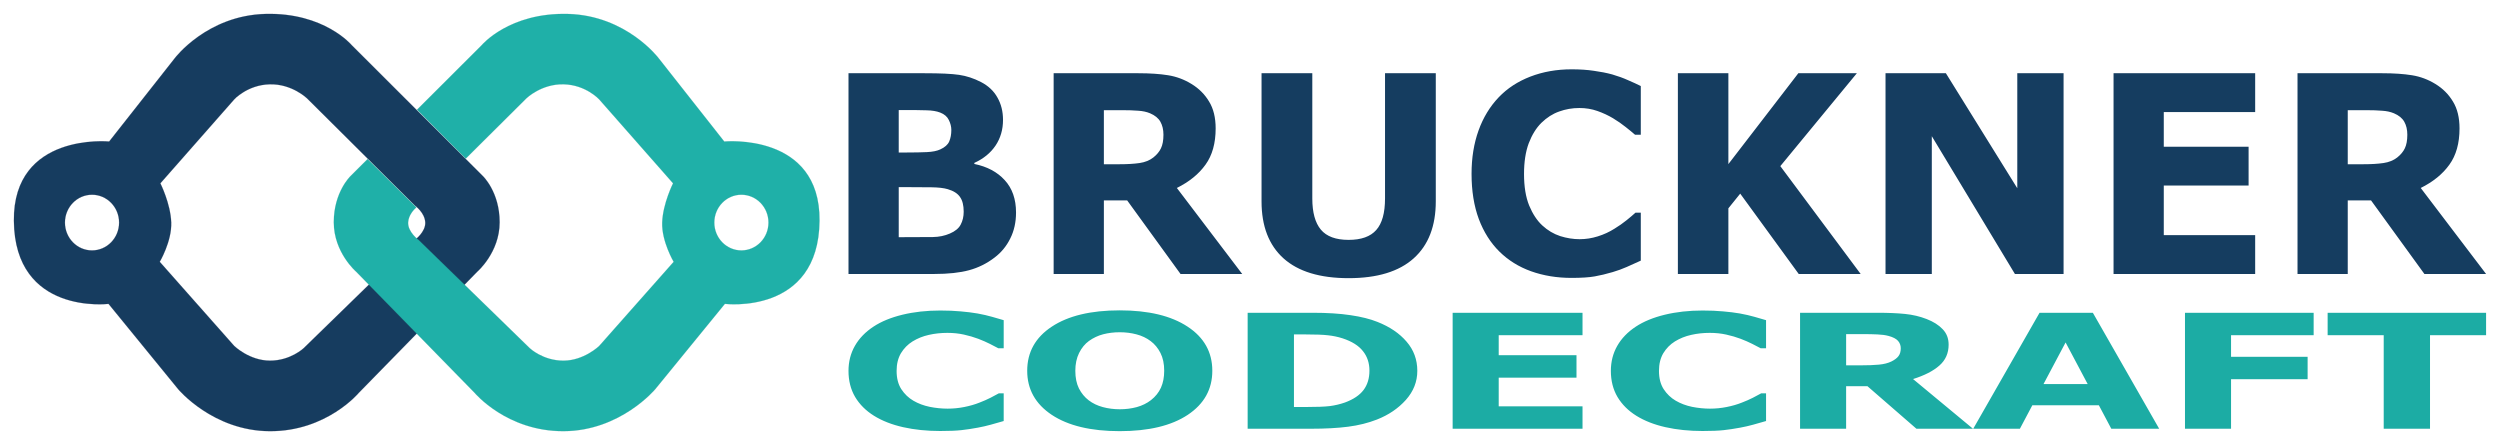
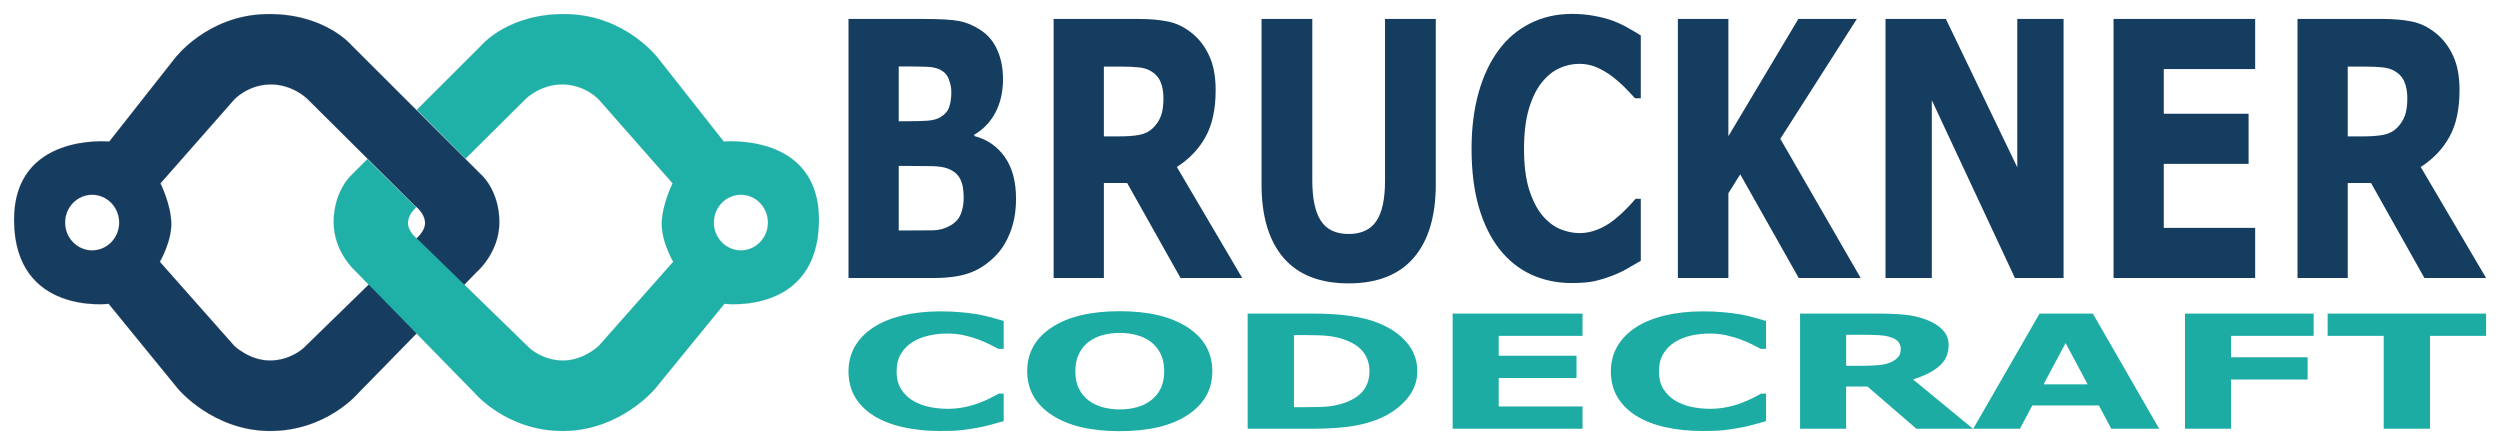
<svg xmlns="http://www.w3.org/2000/svg" version="1.1" id="Base" x="0px" y="0px" width="1438px" height="256px" viewBox="29 0 1438 256" enable-background="new 29 0 1438 256" xml:space="preserve">
+   <defs id="defs1" />
  <g id="Text" transform="matrix(1.109355,0,0,1.109355,144.8479,-97.3428)">
-     <path id="Brückner" display="none" fill="#153D60" d="M422.383,197.93   c0,5.034-1,9.532-3.001,13.492c-1.954,3.961-4.659,7.247-8.113,9.857c-4.001,3.076-8.409,5.267-13.228,6.571   c-4.773,1.304-10.841,1.958-18.205,1.958h-44.32v-104.09h39.41c8.183,0,14.16,0.279,17.933,0.839   c3.819,0.559,7.591,1.794,11.319,3.705c3.864,2.003,6.727,4.707,8.591,8.109c1.908,3.354,2.863,7.2,2.863,11.534   c0,5.033-1.295,9.483-3.887,13.352c-2.59,3.822-6.25,6.805-10.977,8.948v0.559c6.637,1.352,11.887,4.148,15.751,8.388   C420.428,185.394,422.383,190.986,422.383,197.93z M388.837,155.148c0-1.725-0.432-3.449-1.296-5.174   c-0.818-1.724-2.296-3.006-4.432-3.845c-1.909-0.746-4.296-1.142-7.159-1.189c-2.819-0.093-6.796-0.14-11.933-0.14h-2.455v22.02   h4.092c4.137,0,7.659-0.07,10.568-0.21c2.909-0.139,5.205-0.606,6.887-1.398c2.364-1.072,3.909-2.446,4.636-4.124   C388.473,159.365,388.837,157.384,388.837,155.148L388.837,155.148z M395.246,197.511c0-3.309-0.636-5.849-1.909-7.62   c-1.227-1.818-3.34-3.169-6.341-4.055c-2.045-0.605-4.864-0.932-8.454-0.978c-3.591-0.047-7.341-0.07-11.25-0.07h-5.728v25.935   h1.909c7.364,0,12.637-0.024,15.819-0.07c3.182-0.047,6.114-0.652,8.796-1.817c2.728-1.166,4.591-2.703,5.591-4.615   C394.723,202.264,395.246,200.027,395.246,197.511L395.246,197.511z M498.817,157.595c0-2.61-0.523-4.847-1.569-6.711   c-1.045-1.864-2.841-3.332-5.387-4.405c-1.772-0.745-3.841-1.188-6.204-1.327c-2.364-0.187-5.114-0.279-8.25-0.279h-9.478v28.032   h8.046c4.182,0,7.681-0.21,10.5-0.629c2.818-0.419,5.182-1.375,7.091-2.865c1.818-1.445,3.137-3.03,3.955-4.755   C498.385,162.884,498.817,160.53,498.817,157.595L498.817,157.595z M539.659,229.808h-31.979l-27.683-38.169H467.93v38.169h-26.046   v-104.09h43.911c6,0,11.16,0.349,15.478,1.048c4.318,0.699,8.364,2.214,12.136,4.544c3.819,2.33,6.842,5.359,9.069,9.088   c2.272,3.681,3.409,8.319,3.409,13.911c0,7.69-1.75,13.958-5.25,18.805c-3.455,4.847-8.409,8.878-14.864,12.094L539.659,229.808z    M640.026,192.128c0,12.862-3.819,22.719-11.455,29.57c-7.637,6.852-18.887,10.277-33.751,10.277   c-14.864,0-26.114-3.425-33.752-10.277c-7.591-6.85-11.386-16.683-11.386-29.5v-66.48h26.319v64.943   c0,7.223,1.476,12.607,4.431,16.148c2.954,3.541,7.75,5.313,14.387,5.313c6.545,0,11.319-1.701,14.319-5.103   c3.046-3.402,4.568-8.854,4.568-16.358v-64.943h26.319V192.128z M623.32,114.043h-20.25V94.959h20.25V114.043z M586.705,114.043   h-20.25V94.959h20.25V114.043z M710.391,231.836c-7.546,0-14.524-1.144-20.933-3.427c-6.364-2.284-11.841-5.687-16.432-10.206   c-4.591-4.521-8.159-10.16-10.704-16.917c-2.5-6.758-3.75-14.564-3.75-23.419c0-8.249,1.205-15.729,3.614-22.44   c2.409-6.711,5.909-12.466,10.5-17.267c4.409-4.614,9.864-8.179,16.365-10.695c6.545-2.517,13.682-3.775,21.409-3.775   c4.273,0,8.115,0.256,11.523,0.769c3.455,0.466,6.637,1.096,9.546,1.887c3.046,0.886,5.796,1.887,8.25,3.006   c2.5,1.072,4.681,2.074,6.546,3.006v25.236h-3c-1.273-1.119-2.886-2.447-4.842-3.985c-1.909-1.538-4.091-3.052-6.545-4.544   c-2.5-1.492-5.205-2.75-8.115-3.775c-2.908-1.026-6.022-1.538-9.341-1.538c-3.682,0-7.182,0.606-10.5,1.818   c-3.319,1.165-6.387,3.122-9.204,5.872c-2.682,2.657-4.864,6.175-6.546,10.556c-1.636,4.381-2.455,9.693-2.455,15.939   c0,6.524,0.886,11.977,2.659,16.358c1.819,4.38,4.092,7.829,6.819,10.345c2.772,2.563,5.864,4.404,9.273,5.523   c3.408,1.072,6.772,1.607,10.091,1.607c3.182,0,6.318-0.489,9.409-1.467c3.137-0.979,6.023-2.307,8.659-3.984   c2.228-1.352,4.296-2.797,6.206-4.335c1.908-1.538,3.476-2.866,4.704-3.984h2.727v24.886c-2.546,1.166-4.977,2.261-7.296,3.285   c-2.319,1.026-4.75,1.91-7.295,2.657c-3.319,0.979-6.432,1.724-9.342,2.238C719.482,231.577,715.482,231.836,710.391,231.836   L710.391,231.836z M860.327,229.808h-32.114l-30.342-41.664l-6.136,7.62v34.044h-26.183v-104.09h26.183v47.116l36.274-47.116   h30.341l-39.683,48.165L860.327,229.808z M965.535,229.808h-25.229l-43.092-71.444v71.444h-24v-104.09h31.296l37.024,59.63v-59.63   h24.001V229.808z M1064.878,229.808h-73.434v-104.09h73.434v20.132h-47.387v17.966h43.978v20.133h-43.978v25.725h47.387V229.808z    M1143.767,157.595c0-2.61-0.523-4.847-1.569-6.711c-1.046-1.864-2.841-3.332-5.386-4.405c-1.773-0.745-3.841-1.188-6.204-1.327   c-2.364-0.187-5.114-0.279-8.251-0.279h-9.477v28.032h8.047c4.181,0,7.681-0.21,10.499-0.629c2.819-0.419,5.182-1.375,7.092-2.865   c1.819-1.445,3.136-3.03,3.954-4.755C1143.335,162.884,1143.767,160.53,1143.767,157.595L1143.767,157.595z M1184.609,229.808   h-31.979l-27.683-38.169h-12.069v38.169h-26.046v-104.09h43.911c6,0,11.159,0.349,15.477,1.048   c4.319,0.699,8.364,2.214,12.138,4.544c3.818,2.33,6.841,5.359,9.068,9.088c2.272,3.681,3.408,8.319,3.408,13.911   c0,7.69-1.749,13.958-5.249,18.805c-3.455,4.847-8.41,8.878-14.864,12.094L1184.609,229.808z" />
-     <path id="Bruckner" fill="#153D60" d="M422.383,197.93c0,5.034-1,9.532-3.001,13.492   c-1.954,3.961-4.659,7.247-8.113,9.857c-4.001,3.076-8.409,5.267-13.228,6.571c-4.773,1.304-10.841,1.958-18.205,1.958h-44.32   v-104.09h39.41c8.183,0,14.16,0.279,17.933,0.839c3.819,0.559,7.591,1.794,11.319,3.705c3.864,2.003,6.727,4.707,8.591,8.109   c1.908,3.354,2.863,7.2,2.863,11.534c0,5.033-1.295,9.483-3.887,13.352c-2.59,3.822-6.25,6.805-10.977,8.948v0.559   c6.637,1.352,11.887,4.148,15.751,8.388C420.428,185.394,422.383,190.986,422.383,197.93z M388.837,155.148   c0-1.725-0.432-3.449-1.296-5.174c-0.818-1.724-2.296-3.006-4.432-3.845c-1.909-0.746-4.296-1.142-7.159-1.189   c-2.819-0.093-6.796-0.14-11.933-0.14h-2.455v22.02h4.092c4.137,0,7.659-0.07,10.568-0.21c2.909-0.139,5.205-0.606,6.887-1.398   c2.364-1.072,3.909-2.446,4.636-4.124C388.473,159.365,388.837,157.384,388.837,155.148L388.837,155.148z M395.246,197.511   c0-3.309-0.636-5.849-1.909-7.62c-1.227-1.818-3.34-3.169-6.341-4.055c-2.045-0.605-4.864-0.932-8.454-0.978   c-3.591-0.047-7.341-0.07-11.25-0.07h-5.728v25.935h1.909c7.364,0,12.637-0.024,15.819-0.07c3.182-0.047,6.114-0.652,8.796-1.817   c2.728-1.166,4.591-2.703,5.591-4.615C394.723,202.264,395.246,200.027,395.246,197.511L395.246,197.511z M498.817,157.595   c0-2.61-0.523-4.847-1.569-6.711c-1.045-1.864-2.841-3.332-5.387-4.405c-1.772-0.745-3.841-1.188-6.204-1.327   c-2.364-0.187-5.114-0.279-8.25-0.279h-9.478v28.032h8.046c4.182,0,7.681-0.21,10.5-0.629c2.818-0.419,5.182-1.375,7.091-2.865   c1.818-1.445,3.137-3.03,3.955-4.755C498.385,162.884,498.817,160.53,498.817,157.595L498.817,157.595z M539.659,229.808h-31.979   l-27.683-38.169H467.93v38.169h-26.046v-104.09h43.911c6,0,11.16,0.349,15.478,1.048c4.318,0.699,8.364,2.214,12.136,4.544   c3.819,2.33,6.842,5.359,9.069,9.088c2.272,3.681,3.409,8.319,3.409,13.911c0,7.69-1.75,13.958-5.25,18.805   c-3.455,4.847-8.409,8.878-14.864,12.094L539.659,229.808z M640.026,192.128c0,12.862-3.819,22.719-11.455,29.57   c-7.637,6.852-18.887,10.277-33.751,10.277c-14.864,0-26.114-3.425-33.752-10.277c-7.591-6.85-11.386-16.683-11.386-29.5v-66.48   h26.319v64.943c0,7.223,1.476,12.607,4.431,16.148c2.954,3.541,7.75,5.313,14.387,5.313c6.545,0,11.319-1.701,14.319-5.103   c3.046-3.402,4.568-8.854,4.568-16.358v-64.943h26.319V192.128z M710.391,231.836c-7.546,0-14.524-1.144-20.933-3.427   c-6.364-2.284-11.841-5.687-16.432-10.206c-4.591-4.521-8.159-10.16-10.704-16.917c-2.5-6.758-3.75-14.564-3.75-23.419   c0-8.249,1.205-15.729,3.614-22.44c2.409-6.711,5.909-12.466,10.5-17.267c4.409-4.614,9.864-8.179,16.365-10.695   c6.545-2.517,13.682-3.775,21.409-3.775c4.273,0,8.115,0.256,11.523,0.769c3.455,0.466,6.637,1.096,9.546,1.887   c3.046,0.886,5.796,1.887,8.25,3.006c2.5,1.072,4.681,2.074,6.546,3.006v25.236h-3c-1.273-1.119-2.886-2.447-4.842-3.985   c-1.909-1.538-4.091-3.052-6.545-4.544c-2.5-1.492-5.205-2.75-8.115-3.775c-2.908-1.026-6.022-1.538-9.341-1.538   c-3.682,0-7.182,0.606-10.5,1.818c-3.319,1.165-6.387,3.122-9.204,5.872c-2.682,2.657-4.864,6.175-6.546,10.556   c-1.636,4.381-2.455,9.693-2.455,15.939c0,6.524,0.886,11.977,2.659,16.358c1.819,4.38,4.092,7.829,6.819,10.345   c2.772,2.563,5.864,4.404,9.273,5.523c3.408,1.072,6.772,1.607,10.091,1.607c3.182,0,6.318-0.489,9.409-1.467   c3.137-0.979,6.023-2.307,8.659-3.984c2.228-1.352,4.296-2.797,6.206-4.335c1.908-1.538,3.476-2.866,4.704-3.984h2.727v24.886   c-2.546,1.166-4.977,2.261-7.296,3.285c-2.319,1.026-4.75,1.91-7.295,2.657c-3.319,0.979-6.432,1.724-9.342,2.238   C719.482,231.577,715.482,231.836,710.391,231.836L710.391,231.836z M860.327,229.808h-32.114l-30.342-41.664l-6.136,7.62v34.044   h-26.183v-104.09h26.183v47.116l36.274-47.116h30.341l-39.683,48.165L860.327,229.808z M965.535,229.808h-25.229l-43.092-71.444   v71.444h-24v-104.09h31.296l37.024,59.63v-59.63h24.001V229.808z M1064.878,229.808h-73.434v-104.09h73.434v20.132h-47.387v17.966   h43.978v20.133h-43.978v25.725h47.387V229.808z M1143.767,157.595c0-2.61-0.523-4.847-1.569-6.711   c-1.046-1.864-2.841-3.332-5.386-4.405c-1.773-0.745-3.841-1.188-6.204-1.327c-2.364-0.187-5.114-0.279-8.251-0.279h-9.477v28.032   h8.047c4.181,0,7.681-0.21,10.499-0.629c2.819-0.419,5.182-1.375,7.092-2.865c1.819-1.445,3.136-3.03,3.954-4.755   C1143.335,162.884,1143.767,160.53,1143.767,157.595L1143.767,157.595z M1184.609,229.808h-31.979l-27.683-38.169h-12.069v38.169   h-26.046v-104.09h43.911c6,0,11.159,0.349,15.477,1.048c4.319,0.699,8.364,2.214,12.138,4.544c3.818,2.33,6.841,5.359,9.068,9.088   c2.272,3.681,3.408,8.319,3.408,13.911c0,7.69-1.749,13.958-5.249,18.805c-3.455,4.847-8.41,8.878-14.864,12.094L1184.609,229.808z   " />
-     <path id="Codecraft" fill="#1CACA4" d="M383.037,311.22c-6.92,0-13.318-0.66-19.196-1.979   c-5.836-1.319-10.858-3.284-15.068-5.895c-4.21-2.612-7.483-5.869-9.817-9.773c-2.292-3.903-3.439-8.412-3.439-13.527   c0-4.765,1.104-9.086,3.314-12.962c2.209-3.877,5.419-7.202,9.629-9.975c4.043-2.665,9.045-4.724,15.006-6.179   c6.002-1.453,12.546-2.18,19.632-2.18c3.918,0,7.441,0.149,10.567,0.445c3.168,0.268,6.086,0.632,8.754,1.09   c2.793,0.511,5.314,1.09,7.565,1.736c2.293,0.619,4.294,1.198,6.003,1.737v14.578h-2.752c-1.167-0.646-2.647-1.414-4.439-2.302   c-1.751-0.888-3.752-1.763-6.002-2.625c-2.293-0.861-4.773-1.588-7.441-2.18c-2.668-0.592-5.523-0.887-8.566-0.887   c-3.376,0-6.586,0.349-9.629,1.048c-3.043,0.673-5.857,1.804-8.441,3.392c-2.46,1.536-4.46,3.568-6.002,6.098   c-1.5,2.531-2.251,5.6-2.251,9.207c0,3.769,0.813,6.919,2.438,9.449c1.668,2.531,3.752,4.523,6.253,5.976   c2.543,1.482,5.377,2.544,8.504,3.19c3.126,0.619,6.21,0.93,9.253,0.93c2.919,0,5.794-0.283,8.628-0.849   c2.876-0.566,5.523-1.333,7.941-2.301c2.043-0.781,3.939-1.616,5.689-2.504c1.751-0.887,3.189-1.655,4.314-2.301h2.502v14.375   c-2.335,0.673-4.565,1.305-6.69,1.898c-2.126,0.592-4.357,1.104-6.69,1.534c-3.043,0.565-5.898,0.996-8.567,1.291   C391.373,311.071,387.705,311.22,383.037,311.22L383.037,311.22z M524.155,280.004c0,9.584-4.251,17.203-12.755,22.856   c-8.503,5.627-20.258,8.44-35.264,8.44c-14.964,0-26.698-2.813-35.202-8.44c-8.503-5.653-12.755-13.272-12.755-22.856   c0-9.664,4.252-17.296,12.755-22.896c8.504-5.626,20.238-8.439,35.202-8.439c14.923,0,26.657,2.813,35.202,8.439   C519.883,262.708,524.155,270.34,524.155,280.004z M492.33,295.228c2.335-1.83,4.065-3.984,5.19-6.461   c1.125-2.504,1.688-5.437,1.688-8.802c0-3.607-0.646-6.676-1.938-9.208c-1.292-2.53-2.981-4.576-5.065-6.137   c-2.126-1.615-4.585-2.786-7.378-3.513c-2.751-0.727-5.627-1.091-8.628-1.091c-3.044,0-5.92,0.35-8.629,1.05   c-2.668,0.7-5.127,1.857-7.378,3.473c-2.085,1.507-3.793,3.593-5.127,6.259c-1.292,2.637-1.938,5.707-1.938,9.206   c0,3.58,0.625,6.637,1.876,9.167c1.292,2.504,2.98,4.55,5.064,6.138c2.085,1.588,4.523,2.76,7.315,3.512   c2.793,0.754,5.732,1.131,8.817,1.131c3.084,0,6.023-0.377,8.816-1.131C487.807,298.041,490.246,296.843,492.33,295.228   L492.33,295.228z M630.448,280.046c0,5.6-1.98,10.62-5.939,15.062c-3.96,4.414-8.962,7.806-15.006,10.175   c-4.543,1.777-9.525,3.016-14.943,3.716c-5.419,0.7-11.838,1.049-19.257,1.049h-32.826v-60.127h33.763   c7.586,0,14.131,0.417,19.633,1.252c5.503,0.808,10.13,1.965,13.881,3.473c6.42,2.531,11.462,5.949,15.13,10.256   C628.593,269.183,630.448,274.229,630.448,280.046z M605.625,279.924c0-3.957-1.125-7.336-3.376-10.135   c-2.209-2.828-5.732-5.035-10.567-6.623c-2.459-0.781-4.981-1.305-7.565-1.576c-2.542-0.295-6.398-0.443-11.567-0.443h-6.064   v37.634h6.064c5.71,0,9.9-0.162,12.567-0.484c2.668-0.35,5.273-0.969,7.816-1.857c4.376-1.616,7.586-3.769,9.629-6.461   C604.605,287.26,605.625,283.908,605.625,279.924z M716.108,310.048h-67.34v-60.127h67.34v11.63h-43.456v10.378h40.33v11.63h-40.33   v14.86h43.456V310.048z M778.319,311.22c-6.919,0-13.317-0.66-19.194-1.979c-5.836-1.319-10.859-3.284-15.069-5.895   c-4.21-2.612-7.483-5.869-9.817-9.773c-2.292-3.902-3.438-8.412-3.438-13.527c0-4.765,1.105-9.086,3.313-12.962   c2.209-3.877,5.419-7.202,9.629-9.975c4.044-2.665,9.046-4.724,15.006-6.179c6.003-1.453,12.547-2.18,19.633-2.18   c3.918,0,7.44,0.149,10.566,0.445c3.168,0.268,6.086,0.632,8.755,1.09c2.791,0.511,5.314,1.091,7.564,1.736   c2.293,0.62,4.293,1.198,6.003,1.737v14.578h-2.751c-1.167-0.646-2.647-1.414-4.44-2.302c-1.75-0.888-3.751-1.763-6.002-2.625   c-2.292-0.861-4.772-1.588-7.44-2.18c-2.668-0.592-5.523-0.888-8.566-0.888c-3.376,0-6.585,0.349-9.629,1.048   c-3.042,0.673-5.856,1.805-8.44,3.393c-2.46,1.535-4.461,3.567-6.003,6.097c-1.501,2.531-2.251,5.6-2.251,9.207   c0,3.769,0.813,6.919,2.438,9.449c1.667,2.531,3.752,4.523,6.253,5.976c2.542,1.482,5.377,2.545,8.503,3.19   c3.126,0.619,6.211,0.93,9.254,0.93c2.918,0,5.794-0.283,8.629-0.849c2.876-0.566,5.523-1.333,7.94-2.301   c2.042-0.781,3.939-1.616,5.69-2.504c1.75-0.888,3.188-1.656,4.314-2.302h2.501v14.375c-2.334,0.673-4.564,1.305-6.69,1.898   c-2.125,0.592-4.356,1.104-6.69,1.534c-3.043,0.565-5.898,0.996-8.566,1.292C786.657,311.072,782.988,311.22,778.319,311.22   L778.319,311.22z M881.111,268.335c0-1.508-0.479-2.8-1.438-3.877c-0.96-1.077-2.606-1.924-4.94-2.544   c-1.625-0.431-3.521-0.687-5.688-0.767c-2.168-0.107-4.69-0.162-7.566-0.162h-8.691v16.193h7.378c3.835,0,7.045-0.121,9.63-0.364   c2.585-0.241,4.752-0.794,6.502-1.655c1.667-0.835,2.876-1.75,3.627-2.746C880.716,271.39,881.111,270.03,881.111,268.335   L881.111,268.335z M918.564,310.048h-29.325L863.854,288h-11.067v22.048h-23.885v-60.127h40.267c5.503,0,10.234,0.202,14.193,0.606   c3.961,0.403,7.67,1.279,11.13,2.625c3.502,1.346,6.273,3.095,8.316,5.249c2.084,2.127,3.126,4.806,3.126,8.036   c0,4.441-1.605,8.063-4.814,10.862c-3.168,2.799-7.711,5.129-13.631,6.986L918.564,310.048z M1015.103,310.048H990.28l-6.44-12.154   h-34.514l-6.44,12.154h-24.197l34.389-60.127h27.636L1015.103,310.048z M978.025,286.869l-11.443-21.563l-11.442,21.563H978.025z    M1095.197,261.551h-42.829v11.185h39.703v11.63h-39.703v25.682h-23.884v-60.127h66.713V261.551z M1184.608,261.551h-29.074v48.497   h-24.01v-48.497h-29.074v-11.63h82.159V261.551z" />
+     <path id="Brückner" fill="#153d60" d="m 422.383,190.751 c 0,6.495 -1,12.299 -3.001,17.409 -1.954,5.111 -4.659,9.351 -8.113,12.719 -4.001,3.969 -8.409,6.796 -13.228,8.479 -4.773,1.683 -10.841,2.526 -18.205,2.526 h -44.32 V 97.575 h 39.41 c 8.183,0 14.16,0.36 17.933,1.083 3.819,0.721 7.591,2.315 11.319,4.781 3.864,2.584 6.727,6.073 8.591,10.463 1.908,4.328 2.863,9.29 2.863,14.882 0,6.494 -1.295,12.236 -3.887,17.228 -2.59,4.932 -6.25,8.781 -10.977,11.546 v 0.721 c 6.637,1.744 11.887,5.352 15.751,10.823 3.909,5.473 5.864,12.689 5.864,21.649 z m -33.546,-55.202 c 0,-2.226 -0.432,-4.45 -1.296,-6.676 -0.818,-2.224 -2.296,-3.879 -4.432,-4.961 -1.909,-0.963 -4.296,-1.474 -7.159,-1.534 -2.819,-0.12 -6.796,-0.181 -11.933,-0.181 h -2.455 v 28.413 h 4.092 c 4.137,0 7.659,-0.09 10.568,-0.271 2.909,-0.179 5.205,-0.782 6.887,-1.804 2.364,-1.383 3.909,-3.156 4.636,-5.321 0.728,-2.223 1.092,-4.779 1.092,-7.664 z m 6.409,54.661 c 0,-4.27 -0.636,-7.547 -1.909,-9.832 -1.227,-2.346 -3.34,-4.089 -6.341,-5.232 -2.045,-0.781 -4.864,-1.203 -8.454,-1.262 -3.591,-0.061 -7.341,-0.09 -11.25,-0.09 h -5.728 v 33.464 h 1.909 c 7.364,0 12.637,-0.031 15.819,-0.09 3.182,-0.061 6.114,-0.841 8.796,-2.345 2.728,-1.504 4.591,-3.488 5.591,-5.955 1.044,-2.525 1.567,-5.412 1.567,-8.658 z m 103.571,-51.504 c 0,-3.368 -0.523,-6.254 -1.569,-8.659 -1.045,-2.405 -2.841,-4.299 -5.387,-5.684 -1.772,-0.961 -3.841,-1.533 -6.204,-1.712 -2.364,-0.241 -5.114,-0.36 -8.25,-0.36 h -9.478 V 158.461 h 8.046 c 4.182,0 7.681,-0.271 10.5,-0.812 2.818,-0.541 5.182,-1.774 7.091,-3.697 1.818,-1.865 3.137,-3.91 3.955,-6.135 0.864,-2.286 1.296,-5.324 1.296,-9.111 z m 40.842,93.177 H 507.68 L 479.997,182.634 H 467.93 v 49.25 H 441.884 V 97.575 h 43.911 c 6,0 11.16,0.45 15.478,1.352 4.318,0.902 8.364,2.857 12.136,5.863 3.819,3.006 6.842,6.915 9.069,11.726 2.272,4.75 3.409,10.734 3.409,17.949 0,9.922 -1.75,18.01 -5.25,24.264 -3.455,6.254 -8.409,11.455 -14.864,15.605 z m 100.367,-48.619 c 0,16.596 -3.819,29.314 -11.455,38.154 -7.637,8.841 -18.887,13.26 -33.751,13.26 -14.864,0 -26.114,-4.419 -33.752,-13.26 -7.591,-8.839 -11.386,-21.526 -11.386,-38.064 V 97.575 h 26.319 v 83.796 c 0,9.32 1.476,16.267 4.431,20.836 2.954,4.569 7.75,6.855 14.387,6.855 6.545,0 11.319,-2.195 14.319,-6.584 3.046,-4.39 4.568,-11.424 4.568,-21.107 l 1.7e-4,-83.796 H 640.025 v 85.689 z m -35.047,-61.066 h -20.25 V 97.575 h 20.25 z m 0,49.246 h -20.25 v -24.624 h 20.25 z M 710.391,234.5 c -7.546,0 -14.524,-1.476 -20.933,-4.422 -6.364,-2.947 -11.841,-7.338 -16.432,-13.169 -4.591,-5.833 -8.159,-13.11 -10.704,-21.828 -2.5,-8.72 -3.75,-18.792 -3.75,-30.218 0,-10.644 1.205,-20.295 3.614,-28.954 2.409,-8.659 5.909,-16.085 10.5,-22.28 4.409,-5.953 9.864,-10.553 16.365,-13.8 6.545,-3.248 13.682,-4.871 21.409,-4.871 4.273,0 8.115,0.33 11.523,0.992 3.455,0.601 6.637,1.414 9.546,2.435 3.046,1.143 5.796,2.435 8.25,3.879 2.5,1.383 4.681,2.676 6.546,3.879 v 32.562 h -3 c -1.273,-1.444 -2.886,-3.157 -4.842,-5.142 -1.909,-1.984 -4.091,-3.938 -6.545,-5.863 -2.5,-1.925 -5.205,-3.548 -8.115,-4.871 -2.908,-1.324 -6.022,-1.984 -9.341,-1.984 -3.682,0 -7.182,0.782 -10.5,2.346 -3.319,1.503 -6.387,4.028 -9.204,7.577 -2.682,3.428 -4.864,7.968 -6.546,13.62 -1.636,5.653 -2.455,12.507 -2.455,20.566 0,8.418 0.886,15.454 2.659,21.107 1.819,5.652 4.092,10.102 6.819,13.348 2.772,3.307 5.864,5.683 9.273,7.126 3.408,1.383 6.772,2.074 10.091,2.074 3.182,0 6.318,-0.631 9.409,-1.893 3.137,-1.263 6.023,-2.977 8.659,-5.141 2.228,-1.744 4.296,-3.609 6.206,-5.593 1.908,-1.984 3.476,-3.698 4.704,-5.141 h 2.727 v 32.111 c -2.546,1.504 -4.977,2.917 -7.296,4.239 -2.319,1.324 -4.75,2.464 -7.295,3.428 -3.319,1.263 -6.432,2.224 -9.342,2.888 -2.909,0.659 -6.909,0.994 -12,0.994 z m 149.936,-2.617 h -32.114 l -30.342,-53.759 -6.136,9.832 V 231.883 H 765.552 V 97.575 h 26.183 v 60.794 l 36.274,-60.794 h 30.341 l -39.683,62.148 z m 105.208,0 h -25.229 l -43.092,-92.185 v 92.185 h -24 V 97.575 h 31.296 l 37.024,76.941 V 97.575 h 24.001 z m 99.343,0 H 991.444 V 97.575 h 73.434 v 25.976 h -47.387 v 23.182 h 43.978 v 25.978 h -43.978 v 33.193 h 47.387 z m 78.889,-93.177 c 0,-3.368 -0.523,-6.254 -1.569,-8.659 -1.046,-2.405 -2.841,-4.299 -5.386,-5.684 -1.773,-0.961 -3.841,-1.533 -6.204,-1.712 -2.364,-0.241 -5.114,-0.36 -8.251,-0.36 h -9.477 V 158.461 h 8.047 c 4.181,0 7.681,-0.271 10.499,-0.812 2.819,-0.541 5.182,-1.774 7.092,-3.697 1.819,-1.865 3.136,-3.91 3.954,-6.135 0.863,-2.286 1.295,-5.324 1.295,-9.111 z m 40.842,93.177 h -31.979 l -27.683,-49.25 h -12.069 v 49.25 h -26.046 V 97.575 h 43.911 c 6,0 11.159,0.45 15.477,1.352 4.319,0.902 8.364,2.857 12.138,5.863 3.818,3.006 6.841,6.915 9.068,11.726 2.272,4.75 3.408,10.734 3.408,17.949 0,9.922 -1.749,18.01 -5.249,24.264 -3.455,6.254 -8.41,11.455 -14.864,15.605 z" style="display:none;stroke-width:1.136" />
+     <path id="Bruckner" display="inline" fill="#153d60" d="m 422.383,190.751 c 0,6.495 -1,12.299 -3.001,17.409 -1.954,5.111 -4.659,9.351 -8.113,12.719 -4.001,3.969 -8.409,6.796 -13.228,8.479 -4.773,1.683 -10.841,2.526 -18.205,2.526 h -44.32 V 97.575 h 39.41 c 8.183,0 14.16,0.36 17.933,1.083 3.819,0.721 7.591,2.315 11.319,4.781 3.864,2.584 6.727,6.073 8.591,10.463 1.908,4.328 2.863,9.29 2.863,14.882 0,6.494 -1.295,12.236 -3.887,17.228 -2.59,4.932 -6.25,8.781 -10.977,11.546 v 0.721 c 6.637,1.744 11.887,5.352 15.751,10.823 3.909,5.473 5.864,12.689 5.864,21.649 z m -33.546,-55.202 c 0,-2.226 -0.432,-4.45 -1.296,-6.676 -0.818,-2.224 -2.296,-3.879 -4.432,-4.961 -1.909,-0.963 -4.296,-1.474 -7.159,-1.534 -2.819,-0.12 -6.796,-0.181 -11.933,-0.181 h -2.455 v 28.413 h 4.092 c 4.137,0 7.659,-0.09 10.568,-0.271 2.909,-0.179 5.205,-0.782 6.887,-1.804 2.364,-1.383 3.909,-3.156 4.636,-5.321 0.728,-2.223 1.092,-4.779 1.092,-7.664 z m 6.409,54.661 c 0,-4.27 -0.636,-7.547 -1.909,-9.832 -1.227,-2.346 -3.34,-4.089 -6.341,-5.232 -2.045,-0.781 -4.864,-1.203 -8.454,-1.262 -3.591,-0.061 -7.341,-0.09 -11.25,-0.09 h -5.728 v 33.464 h 1.909 c 7.364,0 12.637,-0.031 15.819,-0.09 3.182,-0.061 6.114,-0.841 8.796,-2.344 2.728,-1.504 4.591,-3.488 5.591,-5.955 1.044,-2.525 1.567,-5.412 1.567,-8.658 z m 103.571,-51.504 c 0,-3.368 -0.523,-6.254 -1.569,-8.659 -1.045,-2.405 -2.841,-4.299 -5.387,-5.684 -1.772,-0.961 -3.841,-1.533 -6.204,-1.712 -2.364,-0.241 -5.114,-0.36 -8.25,-0.36 h -9.478 V 158.461 h 8.046 c 4.182,0 7.681,-0.271 10.5,-0.812 2.818,-0.541 5.182,-1.774 7.091,-3.697 1.818,-1.864 3.137,-3.91 3.955,-6.135 0.864,-2.286 1.296,-5.324 1.296,-9.111 z m 40.842,93.177 H 507.68 L 479.997,182.634 H 467.93 v 49.25 H 441.884 V 97.575 h 43.911 c 6,0 11.16,0.45 15.478,1.352 4.318,0.902 8.364,2.857 12.136,5.863 3.819,3.006 6.842,6.915 9.069,11.726 2.272,4.75 3.409,10.734 3.409,17.949 0,9.922 -1.75,18.01 -5.25,24.264 -3.455,6.254 -8.409,11.455 -14.864,15.605 z m 100.367,-48.619 c 0,16.596 -3.819,29.314 -11.455,38.154 -7.637,8.841 -18.887,13.26 -33.751,13.26 -14.864,0 -26.114,-4.419 -33.752,-13.26 -7.591,-8.839 -11.386,-21.526 -11.386,-38.064 V 97.575 h 26.319 v 83.796 c 0,9.32 1.476,16.267 4.431,20.836 2.954,4.569 7.75,6.855 14.387,6.855 6.545,0 11.319,-2.195 14.319,-6.584 3.046,-4.39 4.568,-11.424 4.568,-21.107 V 97.575 h 26.319 v 85.689 z m 70.365,51.235 c -7.546,0 -14.524,-1.476 -20.933,-4.422 -6.364,-2.947 -11.841,-7.338 -16.432,-13.169 -4.591,-5.833 -8.159,-13.11 -10.704,-21.828 -2.5,-8.72 -3.75,-18.792 -3.75,-30.218 0,-10.644 1.205,-20.295 3.614,-28.954 2.409,-8.659 5.909,-16.085 10.5,-22.28 4.409,-5.953 9.864,-10.553 16.365,-13.8 6.545,-3.248 13.682,-4.871 21.409,-4.871 4.273,0 8.115,0.33 11.523,0.992 3.455,0.601 6.637,1.414 9.546,2.435 3.046,1.143 5.796,2.435 8.25,3.879 2.5,1.383 4.681,2.676 6.546,3.879 v 32.562 h -3 c -1.273,-1.444 -2.886,-3.157 -4.842,-5.142 -1.909,-1.984 -4.091,-3.938 -6.545,-5.863 -2.5,-1.925 -5.205,-3.548 -8.115,-4.871 -2.908,-1.324 -6.022,-1.984 -9.341,-1.984 -3.682,0 -7.182,0.782 -10.5,2.346 -3.319,1.503 -6.387,4.028 -9.204,7.577 -2.682,3.428 -4.864,7.968 -6.546,13.62 -1.636,5.653 -2.455,12.507 -2.455,20.566 0,8.418 0.886,15.454 2.659,21.107 1.819,5.652 4.092,10.102 6.819,13.348 2.772,3.307 5.864,5.683 9.273,7.126 3.408,1.383 6.772,2.074 10.091,2.074 3.182,0 6.318,-0.631 9.409,-1.893 3.137,-1.263 6.023,-2.977 8.659,-5.141 2.228,-1.744 4.296,-3.609 6.206,-5.593 1.908,-1.984 3.476,-3.698 4.704,-5.141 h 2.727 v 32.111 c -2.546,1.504 -4.977,2.917 -7.296,4.239 -2.319,1.324 -4.75,2.464 -7.295,3.428 -3.319,1.263 -6.432,2.224 -9.342,2.888 -2.909,0.659 -6.909,0.994 -12,0.994 z m 149.936,-2.617 h -32.114 l -30.342,-53.759 -6.136,9.832 v 43.927 H 765.552 V 97.575 h 26.183 v 60.794 l 36.274,-60.794 h 30.341 l -39.683,62.148 z m 105.208,0 h -25.229 l -43.092,-92.185 v 92.185 h -24 V 97.575 h 31.296 l 37.024,76.941 V 97.575 h 24.001 z m 99.343,0 H 991.444 V 97.575 h 73.434 v 25.976 h -47.387 v 23.182 h 43.978 v 25.978 h -43.978 v 33.193 h 47.387 z m 78.889,-93.177 c 0,-3.368 -0.523,-6.254 -1.569,-8.659 -1.046,-2.405 -2.841,-4.299 -5.386,-5.684 -1.773,-0.961 -3.841,-1.533 -6.204,-1.712 -2.364,-0.241 -5.114,-0.36 -8.251,-0.36 h -9.477 V 158.461 h 8.047 c 4.181,0 7.681,-0.271 10.499,-0.812 2.819,-0.541 5.182,-1.774 7.092,-3.697 1.819,-1.864 3.136,-3.91 3.954,-6.135 0.863,-2.286 1.295,-5.324 1.295,-9.111 z m 40.842,93.177 h -31.979 l -27.683,-49.25 h -12.069 v 49.25 h -26.046 V 97.575 h 43.911 c 6,0 11.159,0.45 15.477,1.352 4.319,0.902 8.364,2.857 12.138,5.863 3.818,3.006 6.841,6.915 9.068,11.726 2.272,4.75 3.408,10.734 3.408,17.949 0,9.922 -1.749,18.01 -5.249,24.264 -3.455,6.254 -8.41,11.455 -14.864,15.605 z" style="stroke-width:1.136" />
+     <path id="Codecraft" fill="#1caca4" d="m 383.037,311.221 c -6.92,0 -13.318,-0.655 -19.196,-1.965 -5.836,-1.31 -10.858,-3.261 -15.068,-5.854 -4.21,-2.594 -7.483,-5.828 -9.817,-9.705 -2.292,-3.876 -3.439,-8.354 -3.439,-13.434 0,-4.732 1.104,-9.023 3.314,-12.872 2.209,-3.85 5.419,-7.152 9.629,-9.906 4.043,-2.647 9.045,-4.691 15.006,-6.136 6.002,-1.443 12.546,-2.165 19.632,-2.165 3.918,0 7.441,0.148 10.567,0.442 3.168,0.266 6.086,0.628 8.754,1.082 2.793,0.507 5.314,1.082 7.565,1.724 2.293,0.615 4.294,1.19 6.003,1.725 v 14.477 h -2.752 c -1.167,-0.642 -2.647,-1.404 -4.439,-2.286 -1.751,-0.882 -3.752,-1.751 -6.002,-2.607 -2.293,-0.855 -4.773,-1.577 -7.441,-2.165 -2.668,-0.588 -5.523,-0.881 -8.566,-0.881 -3.376,0 -6.586,0.347 -9.629,1.041 -3.043,0.668 -5.857,1.792 -8.441,3.369 -2.46,1.525 -4.46,3.543 -6.002,6.056 -1.5,2.514 -2.251,5.561 -2.251,9.143 0,3.743 0.813,6.871 2.438,9.384 1.668,2.514 3.752,4.492 6.253,5.935 2.543,1.472 5.377,2.526 8.504,3.168 3.126,0.615 6.21,0.924 9.253,0.924 2.919,0 5.794,-0.281 8.628,-0.843 2.876,-0.562 5.523,-1.324 7.941,-2.285 2.043,-0.776 3.939,-1.605 5.689,-2.487 1.751,-0.881 3.189,-1.644 4.314,-2.285 h 2.502 v 14.276 c -2.335,0.668 -4.565,1.296 -6.69,1.885 -2.126,0.588 -4.357,1.096 -6.69,1.523 -3.043,0.561 -5.898,0.989 -8.567,1.282 -2.666,0.294 -6.334,0.442 -11.002,0.442 z m 141.118,-31 c 0,9.518 -4.251,17.084 -12.755,22.698 -8.503,5.588 -20.258,8.382 -35.264,8.382 -14.964,0 -26.698,-2.794 -35.202,-8.382 -8.503,-5.614 -12.755,-13.18 -12.755,-22.698 0,-9.597 4.252,-17.177 12.755,-22.738 8.504,-5.587 20.238,-8.381 35.202,-8.381 14.923,0 26.657,2.794 35.202,8.381 8.545,5.561 12.817,13.141 12.817,22.738 z m -31.825,15.119 c 2.335,-1.817 4.065,-3.956 5.19,-6.416 1.125,-2.487 1.688,-5.399 1.688,-8.741 0,-3.582 -0.646,-6.63 -1.938,-9.144 -1.292,-2.513 -2.981,-4.544 -5.065,-6.095 -2.126,-1.604 -4.585,-2.767 -7.378,-3.489 -2.751,-0.722 -5.627,-1.083 -8.628,-1.083 -3.044,0 -5.92,0.348 -8.629,1.043 -2.668,0.695 -5.127,1.844 -7.378,3.449 -2.085,1.497 -3.793,3.568 -5.127,6.216 -1.292,2.619 -1.938,5.668 -1.938,9.142 0,3.555 0.625,6.591 1.876,9.104 1.292,2.487 2.98,4.519 5.064,6.096 2.085,1.577 4.523,2.741 7.315,3.488 2.793,0.749 5.732,1.123 8.817,1.123 3.084,0 6.023,-0.374 8.816,-1.123 2.792,-0.775 5.231,-1.964 7.315,-3.568 z M 630.448,280.262 c 0,5.561 -1.98,10.547 -5.939,14.958 -3.96,4.384 -8.962,7.752 -15.006,10.105 -4.543,1.765 -9.525,2.995 -14.943,3.69 -5.419,0.695 -11.838,1.042 -19.257,1.042 h -32.826 v -59.712 h 33.763 c 7.586,0 14.131,0.414 19.633,1.243 5.503,0.802 10.13,1.951 13.881,3.449 6.42,2.514 11.462,5.908 15.13,10.185 3.709,4.251 5.564,9.263 5.564,15.039 z m -24.823,-0.121 c 0,-3.93 -1.125,-7.285 -3.376,-10.065 -2.209,-2.808 -5.732,-5 -10.567,-6.577 -2.459,-0.776 -4.981,-1.296 -7.565,-1.565 -2.542,-0.293 -6.398,-0.44 -11.567,-0.44 h -6.064 v 37.374 h 6.064 c 5.71,0 9.9,-0.161 12.567,-0.481 2.668,-0.348 5.273,-0.962 7.816,-1.844 4.376,-1.605 7.586,-3.743 9.629,-6.416 2.043,-2.7 3.063,-6.029 3.063,-9.986 z m 110.483,29.916 h -67.34 v -59.712 h 67.34 v 11.55 h -43.456 v 10.306 h 40.33 v 11.55 h -40.33 v 14.757 h 43.456 z m 62.211,1.164 c -6.919,0 -13.317,-0.655 -19.194,-1.965 -5.836,-1.31 -10.859,-3.261 -15.069,-5.854 -4.21,-2.594 -7.483,-5.828 -9.817,-9.705 -2.292,-3.875 -3.438,-8.354 -3.438,-13.434 0,-4.732 1.105,-9.023 3.313,-12.872 2.209,-3.85 5.419,-7.152 9.629,-9.906 4.044,-2.647 9.046,-4.691 15.006,-6.136 6.003,-1.443 12.547,-2.165 19.633,-2.165 3.918,0 7.44,0.148 10.566,0.442 3.168,0.266 6.086,0.628 8.755,1.082 2.791,0.507 5.314,1.083 7.564,1.724 2.293,0.616 4.293,1.19 6.003,1.725 v 14.477 h -2.751 c -1.167,-0.642 -2.647,-1.404 -4.44,-2.286 -1.75,-0.882 -3.751,-1.751 -6.002,-2.607 -2.292,-0.855 -4.772,-1.577 -7.44,-2.165 -2.668,-0.588 -5.523,-0.882 -8.566,-0.882 -3.376,0 -6.585,0.347 -9.629,1.041 -3.042,0.668 -5.856,1.793 -8.44,3.37 -2.46,1.524 -4.461,3.542 -6.003,6.055 -1.501,2.514 -2.251,5.561 -2.251,9.143 0,3.743 0.813,6.871 2.438,9.384 1.667,2.514 3.752,4.492 6.253,5.935 2.542,1.472 5.377,2.527 8.503,3.168 3.126,0.615 6.211,0.924 9.254,0.924 2.918,0 5.794,-0.281 8.629,-0.843 2.876,-0.562 5.523,-1.324 7.94,-2.285 2.042,-0.776 3.939,-1.605 5.69,-2.487 1.75,-0.882 3.188,-1.645 4.314,-2.286 h 2.501 v 14.276 c -2.334,0.668 -4.564,1.296 -6.69,1.885 -2.125,0.588 -4.356,1.096 -6.69,1.523 -3.043,0.561 -5.898,0.989 -8.566,1.283 -2.667,0.296 -6.336,0.443 -11.005,0.443 z m 102.792,-42.589 c 0,-1.498 -0.479,-2.781 -1.438,-3.85 -0.96,-1.07 -2.606,-1.911 -4.94,-2.526 -1.625,-0.428 -3.521,-0.682 -5.688,-0.762 -2.168,-0.106 -4.69,-0.161 -7.566,-0.161 h -8.691 v 16.081 h 7.378 c 3.835,0 7.045,-0.12 9.63,-0.361 2.585,-0.239 4.752,-0.789 6.502,-1.644 1.667,-0.829 2.876,-1.738 3.627,-2.727 0.791,-1.016 1.186,-2.367 1.186,-4.05 z m 37.453,41.425 h -29.325 l -25.385,-21.896 h -11.067 v 21.896 h -23.885 v -59.712 h 40.267 c 5.503,0 10.234,0.201 14.193,0.602 3.961,0.4 7.67,1.27 11.13,2.607 3.502,1.337 6.273,3.074 8.316,5.213 2.084,2.112 3.126,4.773 3.126,7.98 0,4.41 -1.605,8.007 -4.814,10.787 -3.168,2.78 -7.711,5.094 -13.631,6.938 z m 96.539,0 H 990.28 l -6.44,-12.07 h -34.514 l -6.44,12.07 h -24.197 l 34.389,-59.712 h 27.636 z m -37.078,-23.019 -11.443,-21.414 -11.442,21.414 z m 117.172,-25.143 h -42.829 v 11.108 h 39.703 v 11.55 h -39.703 v 25.505 h -23.884 v -59.712 h 66.713 z m 89.411,0 h -29.074 v 48.162 h -24.01 v -48.162 h -29.074 v -11.55 h 82.159 v 11.55 z" style="stroke-width:0.997" />
  </g>
-   <g id="Chain" transform="matrix(0.9412972,0,0,0.9412972,-33.72125,-7.296305)">
-     <path id="path3" fill="#163C5F" stroke="#152147" stroke-width="0.25" stroke-linecap="round" stroke-opacity="0.35" d="   M228.93,16.28c-35.838,0.902-55.469,27.034-55.469,27.034l-40.123,50.933c0,0-58.687-5.697-58.203,48.397   c0.518,57.815,57.825,50.775,57.825,50.775l42.546,52.118c0,0,21.24,25.542,55.995,25.679   c34.755,0.137,54.365-23.425,54.365-23.425l72.403-74.032c0,0,13.639-11.705,13.655-30.187c0.015-18.483-10.216-28.2-10.216-28.2   l-80.25-80.092C281.457,35.28,264.768,15.378,228.93,16.28z M231.41,59.252c13.644-0.361,22.84,8.58,22.84,8.58l65.997,65.591   c0,0,5.851,4.072,6.265,10.083c0.414,6.009-6.475,10.97-6.475,10.97l-67.78,66.001c0,0-8.047,7.705-20.663,7.679   c-12.617-0.027-21.845-8.994-21.845-8.994l-45.518-51.417c0,0,7.416-12.528,7.014-24.048c-0.402-11.521-6.638-23.927-6.638-23.927   l45.095-51.235C209.703,68.536,217.765,59.612,231.41,59.252L231.41,59.252z M122.861,126.723   c9.15-0.001,16.568,7.628,16.567,17.037c0,9.409-7.418,17.037-16.567,17.036c-9.149-0.001-16.565-7.628-16.565-17.036   C106.295,134.351,113.712,126.724,122.861,126.723z" />
-     <path id="path4" fill="#1FB0A8" stroke="#309A93" stroke-width="0.25" stroke-linecap="round" stroke-opacity="0.35" d="   M413.609,16.28c-35.838-0.902-52.529,19-52.529,19l-39.588,39.51l29.743,29.866l37.052-36.824c0,0,9.198-8.941,22.842-8.58   c13.644,0.36,21.707,9.284,21.707,9.284l45.095,51.235c0,0-6.236,12.406-6.638,23.927c-0.401,11.52,7.014,24.048,7.014,24.048   l-45.518,51.417c0,0-9.228,8.967-21.844,8.994c-12.617,0.026-20.665-7.679-20.665-7.679L322.5,154.476c0,0-6.889-4.961-6.475-10.97   c0.288-4.191,3.221-7.439,4.969-9.022l-29.751-29.504l-10.414,10.392c0,0-10.23,9.717-10.215,28.2   c0.015,18.482,13.655,30.187,13.655,30.187l72.403,74.032c0,0,19.613,23.562,54.367,23.425   c34.756-0.137,55.995-25.679,55.995-25.679l42.546-52.118c0,0,57.307,7.041,57.825-50.775   c0.483-54.093-58.202-48.398-58.202-48.398l-40.123-50.933C469.078,43.314,449.447,17.182,413.609,16.28L413.609,16.28z    M519.678,126.723c9.149,0.001,16.566,7.628,16.565,17.037c0,9.408-7.416,17.035-16.565,17.036   c-9.15,0.001-16.567-7.627-16.568-17.036C503.11,134.351,510.527,126.722,519.678,126.723L519.678,126.723z" />
+   <g id="Chain" transform="matrix(0.9403786,0,0,0.9403786,-33.53501,-7.163837)">
+     <path id="path3" fill="#163c5f" stroke="#152147" stroke-width="0.25" stroke-linecap="round" stroke-opacity="0.35" d="m 228.93,16.28 c -35.838,0.902 -55.469,27.034 -55.469,27.034 l -40.123,50.933 c 0,0 -58.687,-5.697 -58.203,48.397 0.518,57.815 57.825,50.775 57.825,50.775 l 42.546,52.118 c 0,0 21.24,25.542 55.995,25.679 34.755,0.137 54.365,-23.425 54.365,-23.425 l 72.403,-74.032 c 0,0 13.639,-11.705 13.655,-30.187 0.015,-18.483 -10.216,-28.2 -10.216,-28.2 L 281.458,35.28 c -0.001,0 -16.69,-19.902 -52.528,-19 z m 2.48,42.972 c 13.644,-0.361 22.84,8.58 22.84,8.58 l 65.997,65.591 c 0,0 5.851,4.072 6.265,10.083 0.414,6.009 -6.475,10.97 -6.475,10.97 l -67.78,66.001 c 0,0 -8.047,7.705 -20.663,7.679 -12.617,-0.027 -21.845,-8.994 -21.845,-8.994 l -45.518,-51.417 c 0,0 7.416,-12.528 7.014,-24.048 -0.402,-11.521 -6.638,-23.927 -6.638,-23.927 l 45.095,-51.235 c 0.001,0.001 8.063,-8.923 21.708,-9.283 z m -108.549,67.471 c 9.15,-0.001 16.568,7.628 16.567,17.037 0,9.409 -7.418,17.037 -16.567,17.036 -9.149,-0.001 -16.565,-7.628 -16.565,-17.036 -0.001,-9.409 7.416,-17.036 16.565,-17.037 z" />
+     <path id="path4" fill="#1fb0a8" stroke="#309a93" stroke-width="0.25" stroke-linecap="round" stroke-opacity="0.35" d="m 413.609,16.28 c -35.838,-0.902 -52.529,19 -52.529,19 l -39.588,39.51 29.743,29.866 37.052,-36.824 c 0,0 9.198,-8.941 22.842,-8.58 13.644,0.36 21.707,9.284 21.707,9.284 l 45.095,51.235 c 0,0 -6.236,12.406 -6.638,23.927 -0.401,11.52 7.014,24.048 7.014,24.048 l -45.518,51.417 c 0,0 -9.228,8.967 -21.844,8.994 -12.617,0.026 -20.665,-7.679 -20.665,-7.679 L 322.5,154.476 c 0,0 -6.889,-4.961 -6.475,-10.97 0.288,-4.191 3.221,-7.439 4.969,-9.022 l -29.751,-29.504 -10.414,10.392 c 0,0 -10.23,9.717 -10.215,28.2 0.015,18.482 13.655,30.187 13.655,30.187 l 72.403,74.032 c 0,0 19.613,23.562 54.367,23.425 34.756,-0.137 55.995,-25.679 55.995,-25.679 l 42.546,-52.118 c 0,0 57.307,7.041 57.825,-50.775 0.483,-54.093 -58.202,-48.398 -58.202,-48.398 L 469.08,43.313 C 469.078,43.314 449.447,17.182 413.609,16.28 Z m 106.069,110.443 c 9.149,0.001 16.566,7.628 16.565,17.037 0,9.408 -7.416,17.035 -16.565,17.036 -9.15,0.001 -16.567,-7.627 -16.568,-17.036 0,-9.409 7.417,-17.038 16.568,-17.037 z" />
  </g>
</svg>
